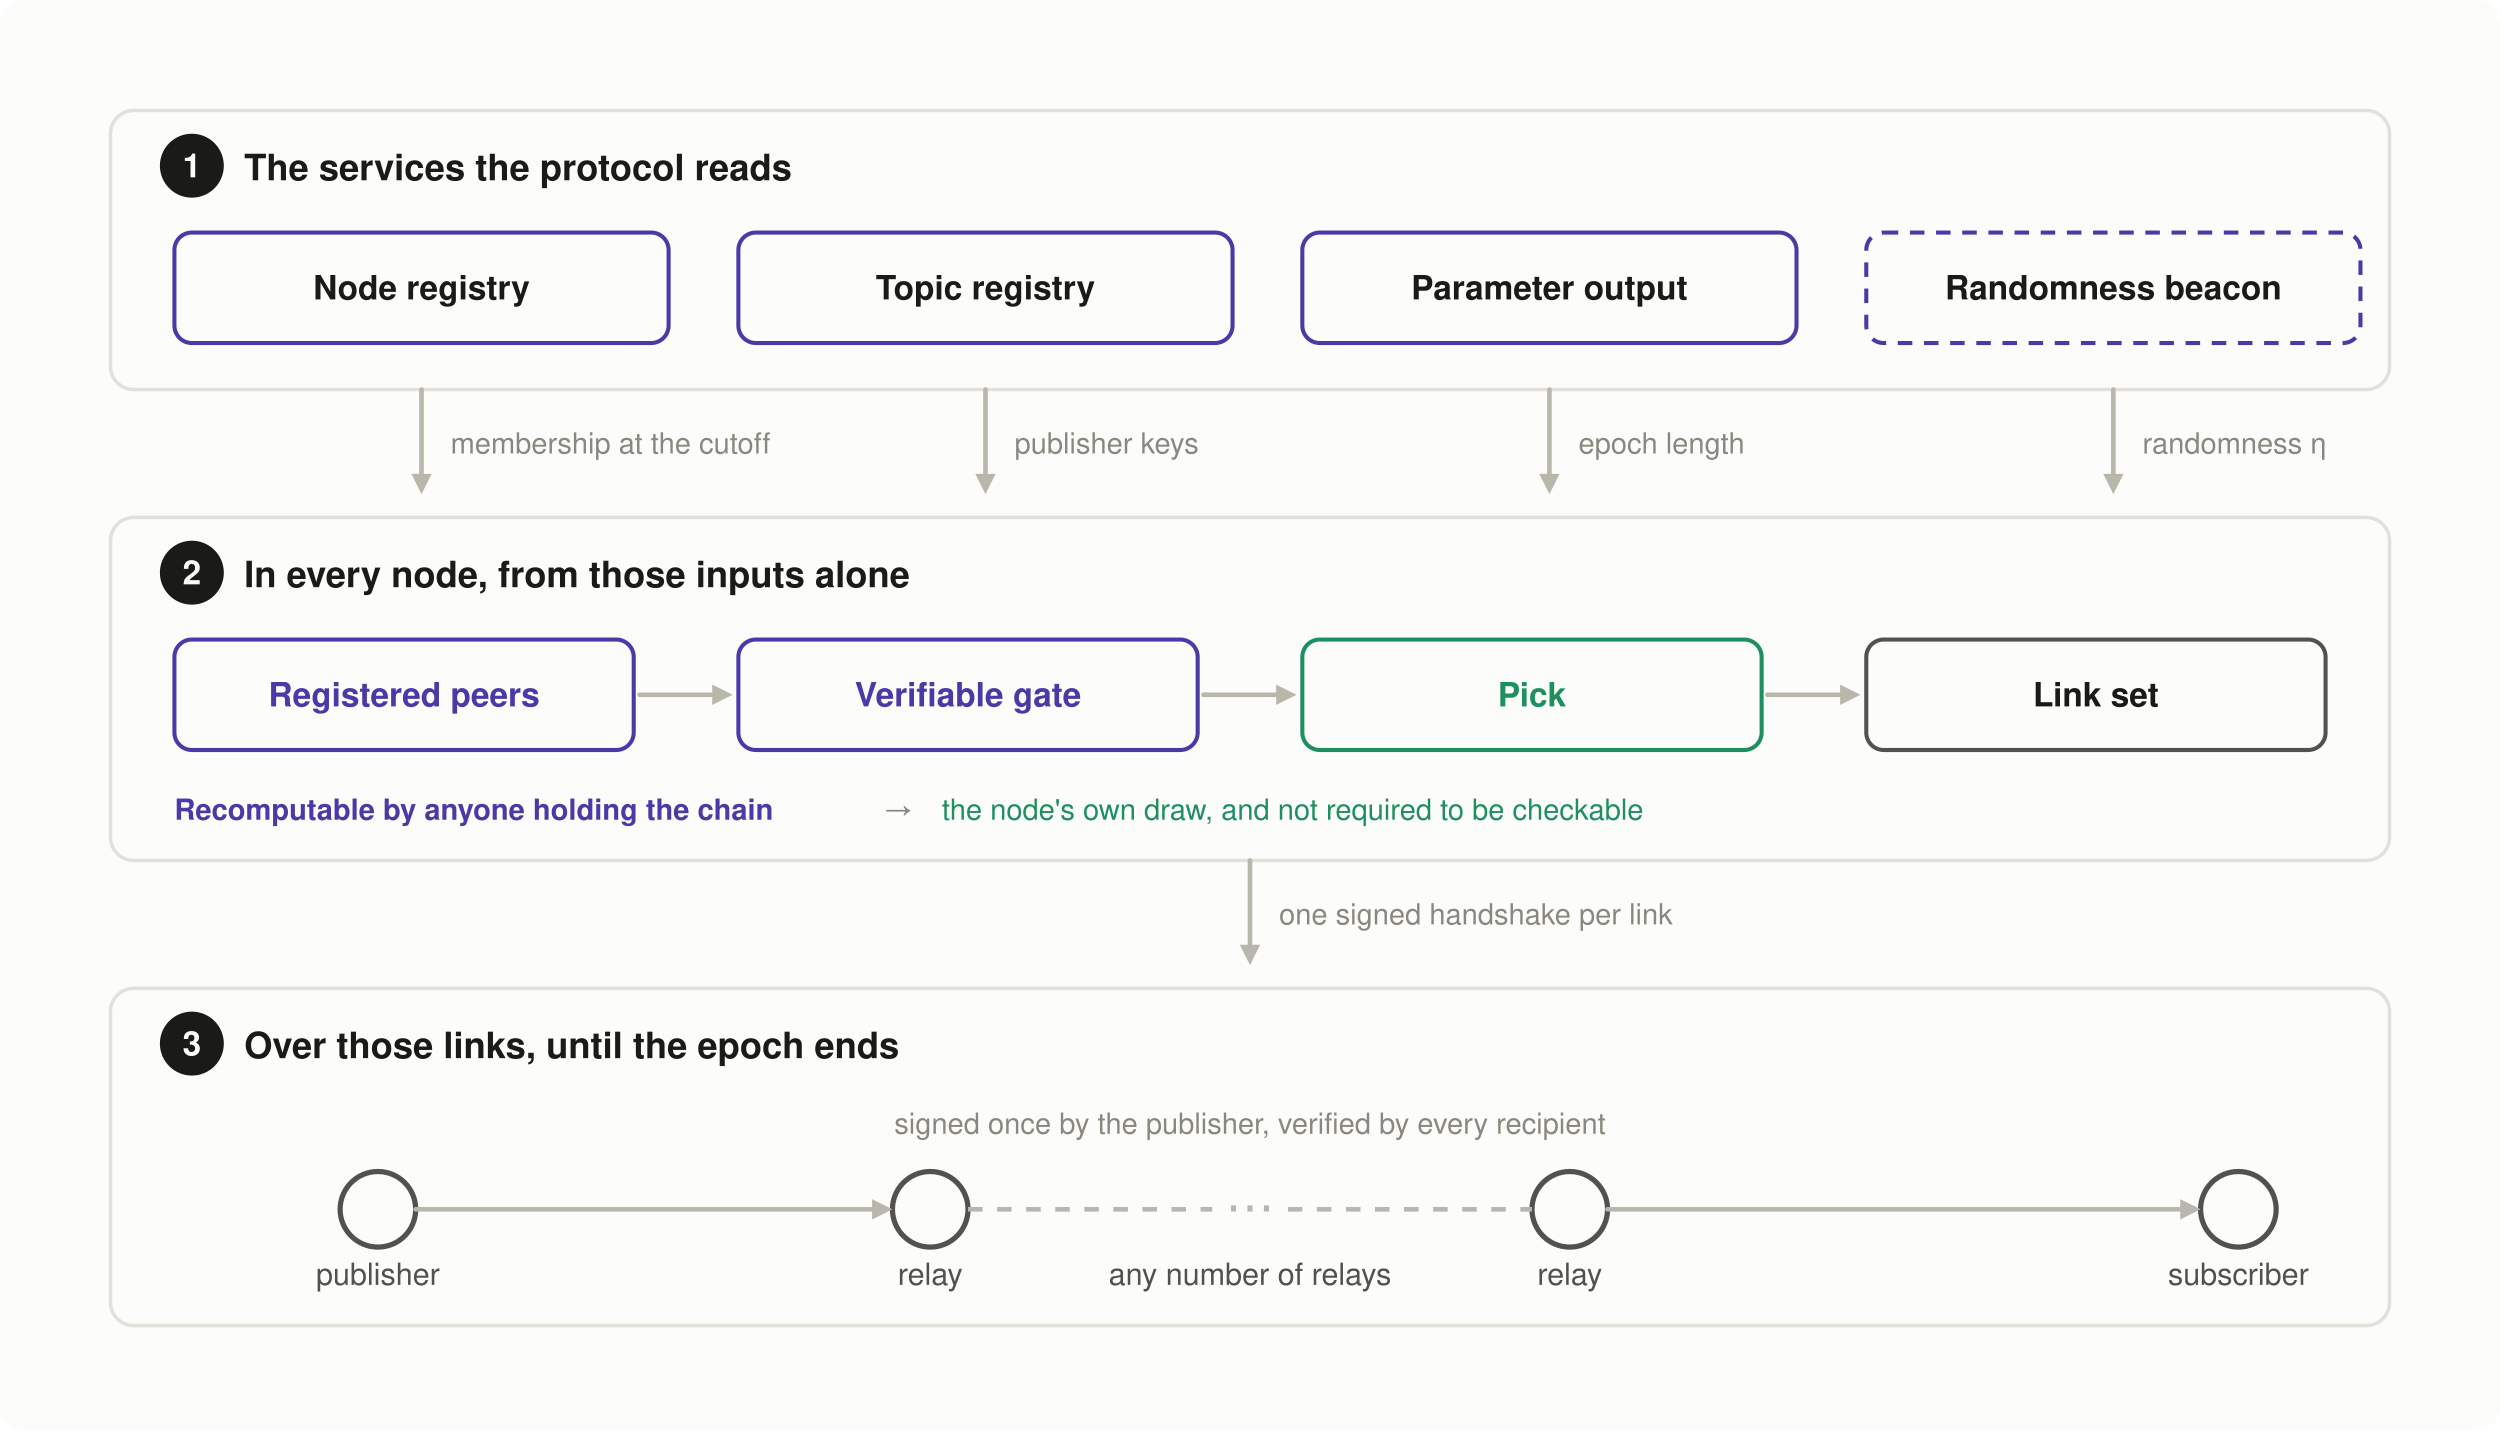
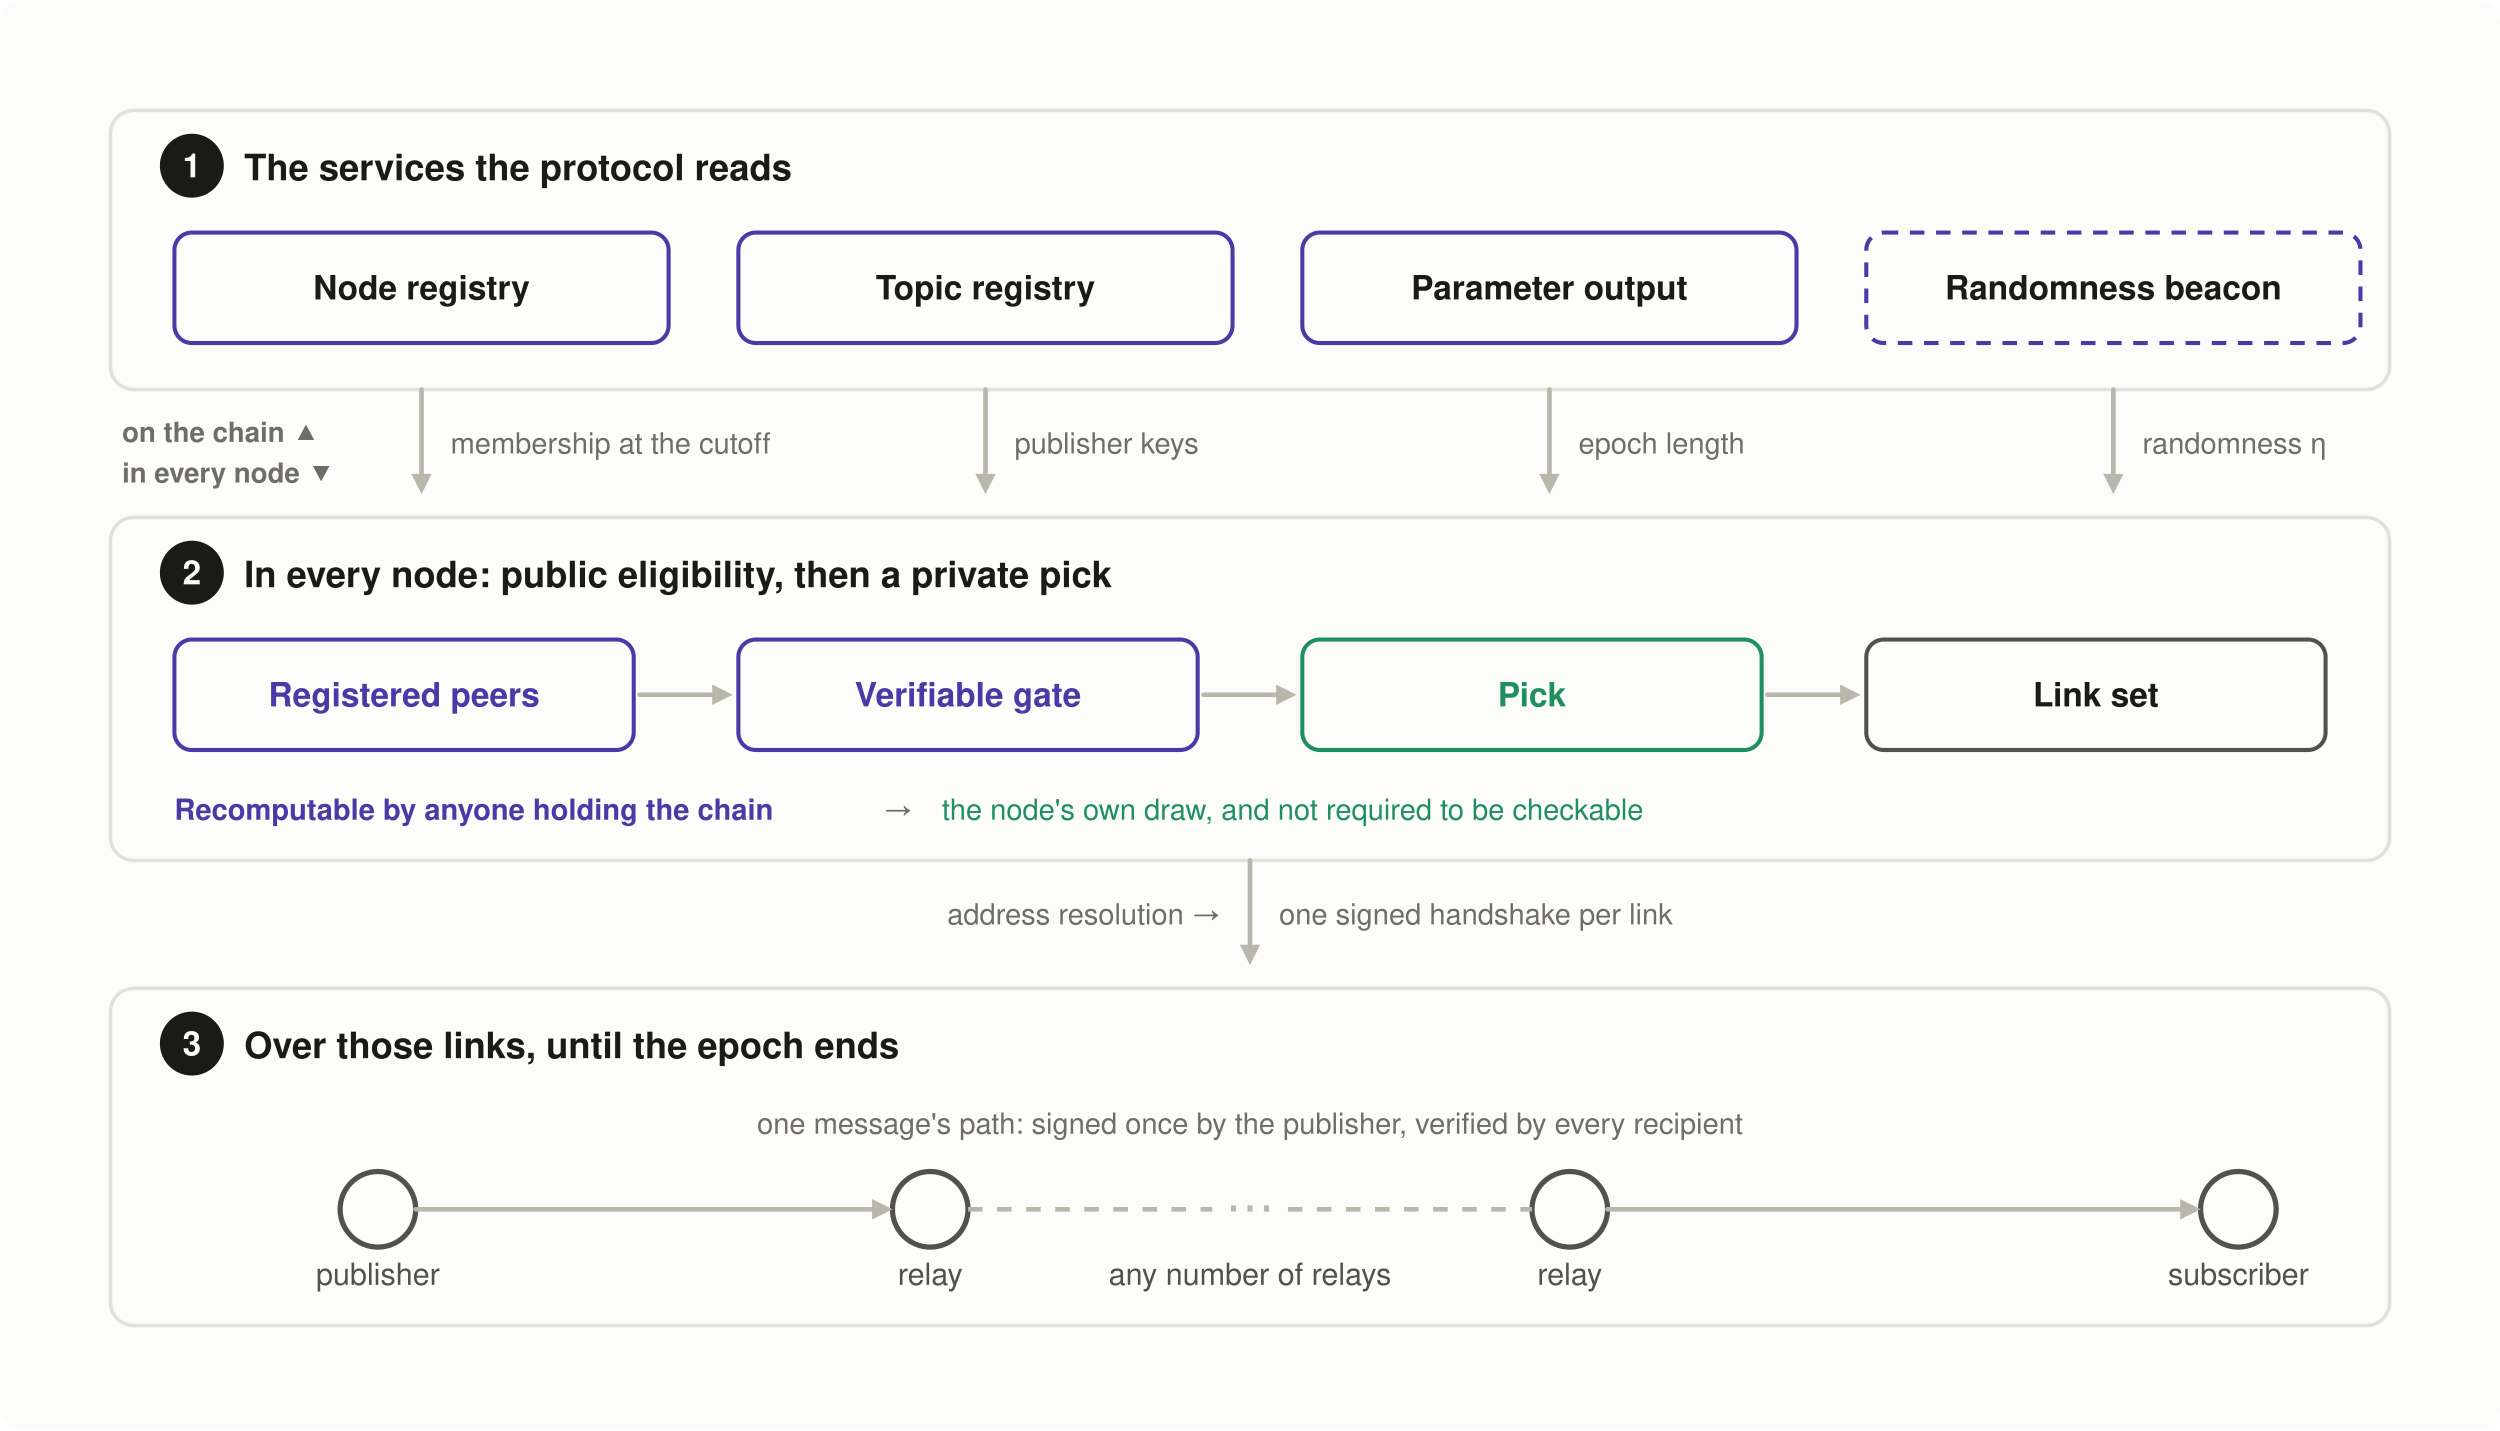
<svg xmlns="http://www.w3.org/2000/svg" viewBox="0 0 860 492" width="860" height="492" role="img" aria-labelledby="t d">
  <rect width="860" height="492" rx="8" fill="#fcfcfb" />
  <rect x="38.0" y="38.0" width="784.0" height="96.0" rx="8" fill="#fcfcfb" stroke="#e2e0d8" stroke-width="1.2" />
  <circle cx="66.0" cy="57.0" r="11.0" fill="#1a1a19" stroke="#1a1a19" stroke-width="0" />
  <text x="66.0" y="61.0" font-size="11.5" fill="#fcfcfb" font-family="-apple-system,BlinkMacSystemFont,Segoe UI,Helvetica,Arial,sans-serif" text-anchor="middle" font-weight="700">1</text>
  <text x="84.0" y="62.0" font-size="12.5" fill="#1a1a19" font-family="-apple-system,BlinkMacSystemFont,Segoe UI,Helvetica,Arial,sans-serif" font-weight="600">The services the protocol reads</text>
  <rect x="60.0" y="80.0" width="170.0" height="38.0" rx="6" fill="#fcfcfb" stroke="#4a3aa7" stroke-width="1.4" />
  <text x="145.0" y="103.0" font-size="11.5" fill="#1a1a19" font-family="-apple-system,BlinkMacSystemFont,Segoe UI,Helvetica,Arial,sans-serif" text-anchor="middle" font-weight="600">Node registry</text>
  <line x1="145.0" y1="134.0" x2="145.0" y2="163.0" stroke="#b9b6ab" stroke-width="1.6" stroke-linecap="round" />
  <polygon points="145.0,170.0 141.5,163.0 148.5,163.0" fill="#b9b6ab" />
-   <text x="155.0" y="156.0" font-size="10" fill="#8a887e" font-family="-apple-system,BlinkMacSystemFont,Segoe UI,Helvetica,Arial,sans-serif">membership at the cutoff</text>
+   <text x="155.0" y="156.0" font-size="10" fill="#6f6d66" font-family="-apple-system,BlinkMacSystemFont,Segoe UI,Helvetica,Arial,sans-serif">membership at the cutoff</text>
  <rect x="254.0" y="80.0" width="170.0" height="38.0" rx="6" fill="#fcfcfb" stroke="#4a3aa7" stroke-width="1.4" />
  <text x="339.0" y="103.0" font-size="11.5" fill="#1a1a19" font-family="-apple-system,BlinkMacSystemFont,Segoe UI,Helvetica,Arial,sans-serif" text-anchor="middle" font-weight="600">Topic registry</text>
  <line x1="339.0" y1="134.0" x2="339.0" y2="163.0" stroke="#b9b6ab" stroke-width="1.6" stroke-linecap="round" />
  <polygon points="339.0,170.0 335.5,163.0 342.5,163.0" fill="#b9b6ab" />
-   <text x="349.0" y="156.0" font-size="10" fill="#8a887e" font-family="-apple-system,BlinkMacSystemFont,Segoe UI,Helvetica,Arial,sans-serif">publisher keys</text>
+   <text x="349.0" y="156.0" font-size="10" fill="#6f6d66" font-family="-apple-system,BlinkMacSystemFont,Segoe UI,Helvetica,Arial,sans-serif">publisher keys</text>
  <rect x="448.0" y="80.0" width="170.0" height="38.0" rx="6" fill="#fcfcfb" stroke="#4a3aa7" stroke-width="1.4" />
  <text x="533.0" y="103.0" font-size="11.5" fill="#1a1a19" font-family="-apple-system,BlinkMacSystemFont,Segoe UI,Helvetica,Arial,sans-serif" text-anchor="middle" font-weight="600">Parameter output</text>
  <line x1="533.0" y1="134.0" x2="533.0" y2="163.0" stroke="#b9b6ab" stroke-width="1.6" stroke-linecap="round" />
  <polygon points="533.0,170.0 529.5,163.0 536.5,163.0" fill="#b9b6ab" />
-   <text x="543.0" y="156.0" font-size="10" fill="#8a887e" font-family="-apple-system,BlinkMacSystemFont,Segoe UI,Helvetica,Arial,sans-serif">epoch length</text>
+   <text x="543.0" y="156.0" font-size="10" fill="#6f6d66" font-family="-apple-system,BlinkMacSystemFont,Segoe UI,Helvetica,Arial,sans-serif">epoch length</text>
  <rect x="642.0" y="80.0" width="170.0" height="38.0" rx="6" fill="#fcfcfb" stroke="#4a3aa7" stroke-width="1.4" stroke-dasharray="5 4" />
  <text x="727.0" y="103.0" font-size="11.5" fill="#1a1a19" font-family="-apple-system,BlinkMacSystemFont,Segoe UI,Helvetica,Arial,sans-serif" text-anchor="middle" font-weight="600">Randomness beacon</text>
  <line x1="727.0" y1="134.0" x2="727.0" y2="163.0" stroke="#b9b6ab" stroke-width="1.6" stroke-linecap="round" />
  <polygon points="727.0,170.0 723.5,163.0 730.5,163.0" fill="#b9b6ab" />
-   <text x="737.0" y="156.0" font-size="10" fill="#8a887e" font-family="-apple-system,BlinkMacSystemFont,Segoe UI,Helvetica,Arial,sans-serif">randomness  η</text>
+   <text x="737.0" y="156.0" font-size="10" fill="#6f6d66" font-family="-apple-system,BlinkMacSystemFont,Segoe UI,Helvetica,Arial,sans-serif">randomness  η</text>
+   <text x="42.0" y="152.0" font-size="9.5" fill="#6f6d66" font-family="-apple-system,BlinkMacSystemFont,Segoe UI,Helvetica,Arial,sans-serif" font-weight="600">on the chain ▲</text>
+   <text x="42.0" y="166.0" font-size="9.5" fill="#6f6d66" font-family="-apple-system,BlinkMacSystemFont,Segoe UI,Helvetica,Arial,sans-serif" font-weight="600">in every node ▼</text>
  <rect x="38.0" y="178.0" width="784.0" height="118.0" rx="8" fill="#fcfcfb" stroke="#e2e0d8" stroke-width="1.2" />
  <circle cx="66.0" cy="197.0" r="11.0" fill="#1a1a19" stroke="#1a1a19" stroke-width="0" />
  <text x="66.0" y="201.0" font-size="11.5" fill="#fcfcfb" font-family="-apple-system,BlinkMacSystemFont,Segoe UI,Helvetica,Arial,sans-serif" text-anchor="middle" font-weight="700">2</text>
-   <text x="84.0" y="202.0" font-size="12.5" fill="#1a1a19" font-family="-apple-system,BlinkMacSystemFont,Segoe UI,Helvetica,Arial,sans-serif" font-weight="600">In every node, from those inputs alone</text>
+   <text x="84.0" y="202.0" font-size="12.5" fill="#1a1a19" font-family="-apple-system,BlinkMacSystemFont,Segoe UI,Helvetica,Arial,sans-serif" font-weight="600">In every node: public eligibility, then a private pick</text>
  <rect x="60.0" y="220.0" width="158.0" height="38.0" rx="6" fill="#fcfcfb" stroke="#4a3aa7" stroke-width="1.4" />
  <text x="139.0" y="243.0" font-size="11.5" fill="#4a3aa7" font-family="-apple-system,BlinkMacSystemFont,Segoe UI,Helvetica,Arial,sans-serif" text-anchor="middle" font-weight="600">Registered peers</text>
  <rect x="254.0" y="220.0" width="158.0" height="38.0" rx="6" fill="#fcfcfb" stroke="#4a3aa7" stroke-width="1.4" />
  <text x="333.0" y="243.0" font-size="11.5" fill="#4a3aa7" font-family="-apple-system,BlinkMacSystemFont,Segoe UI,Helvetica,Arial,sans-serif" text-anchor="middle" font-weight="600">Verifiable gate</text>
  <rect x="448.0" y="220.0" width="158.0" height="38.0" rx="6" fill="#fcfcfb" stroke="#1e8f5e" stroke-width="1.4" />
  <text x="527.0" y="243.0" font-size="11.5" fill="#1e8f5e" font-family="-apple-system,BlinkMacSystemFont,Segoe UI,Helvetica,Arial,sans-serif" text-anchor="middle" font-weight="600">Pick</text>
  <rect x="642.0" y="220.0" width="158.0" height="38.0" rx="6" fill="#fcfcfb" stroke="#52514e" stroke-width="1.4" />
  <text x="721.0" y="243.0" font-size="11.5" fill="#1a1a19" font-family="-apple-system,BlinkMacSystemFont,Segoe UI,Helvetica,Arial,sans-serif" text-anchor="middle" font-weight="600">Link set</text>
  <line x1="220.0" y1="239.0" x2="245.0" y2="239.0" stroke="#b9b6ab" stroke-width="1.6" stroke-linecap="round" />
  <polygon points="252.0,239.0 245.0,242.5 245.0,235.5" fill="#b9b6ab" />
  <line x1="414.0" y1="239.0" x2="439.0" y2="239.0" stroke="#b9b6ab" stroke-width="1.6" stroke-linecap="round" />
  <polygon points="446.0,239.0 439.0,242.5 439.0,235.5" fill="#b9b6ab" />
  <line x1="608.0" y1="239.0" x2="633.0" y2="239.0" stroke="#b9b6ab" stroke-width="1.6" stroke-linecap="round" />
  <polygon points="640.0,239.0 633.0,242.5 633.0,235.5" fill="#b9b6ab" />
  <text x="60.0" y="282.0" font-size="10" fill="#4a3aa7" font-family="-apple-system,BlinkMacSystemFont,Segoe UI,Helvetica,Arial,sans-serif" font-weight="600">Recomputable by anyone holding the chain</text>
-   <text x="304.0" y="282.0" font-size="10" fill="#8a887e" font-family="-apple-system,BlinkMacSystemFont,Segoe UI,Helvetica,Arial,sans-serif">→</text>
+   <text x="304.0" y="282.0" font-size="10" fill="#6f6d66" font-family="-apple-system,BlinkMacSystemFont,Segoe UI,Helvetica,Arial,sans-serif">→</text>
  <text x="324.0" y="282.0" font-size="10" fill="#1e8f5e" font-family="-apple-system,BlinkMacSystemFont,Segoe UI,Helvetica,Arial,sans-serif">the node's own draw, and not required to be checkable</text>
  <line x1="430.0" y1="296.0" x2="430.0" y2="325.0" stroke="#b9b6ab" stroke-width="1.6" stroke-linecap="round" />
  <polygon points="430.0,332.0 426.5,325.0 433.5,325.0" fill="#b9b6ab" />
-   <text x="440.0" y="318.0" font-size="10" fill="#8a887e" font-family="-apple-system,BlinkMacSystemFont,Segoe UI,Helvetica,Arial,sans-serif">one signed handshake per link</text>
+   <text x="420.0" y="318.0" font-size="10" fill="#6f6d66" font-family="-apple-system,BlinkMacSystemFont,Segoe UI,Helvetica,Arial,sans-serif" text-anchor="end">address resolution →</text>
+   <text x="440.0" y="318.0" font-size="10" fill="#6f6d66" font-family="-apple-system,BlinkMacSystemFont,Segoe UI,Helvetica,Arial,sans-serif">one signed handshake per link</text>
  <rect x="38.0" y="340.0" width="784.0" height="116.0" rx="8" fill="#fcfcfb" stroke="#e2e0d8" stroke-width="1.2" />
  <circle cx="66.0" cy="359.0" r="11.0" fill="#1a1a19" stroke="#1a1a19" stroke-width="0" />
  <text x="66.0" y="363.0" font-size="11.5" fill="#fcfcfb" font-family="-apple-system,BlinkMacSystemFont,Segoe UI,Helvetica,Arial,sans-serif" text-anchor="middle" font-weight="700">3</text>
  <text x="84.0" y="364.0" font-size="12.5" fill="#1a1a19" font-family="-apple-system,BlinkMacSystemFont,Segoe UI,Helvetica,Arial,sans-serif" font-weight="600">Over those links, until the epoch ends</text>
-   <text x="430.0" y="390.0" font-size="10" fill="#8a887e" font-family="-apple-system,BlinkMacSystemFont,Segoe UI,Helvetica,Arial,sans-serif" text-anchor="middle">signed once by the publisher, verified by every recipient</text>
+   <text x="430.0" y="390.0" font-size="10" fill="#6f6d66" font-family="-apple-system,BlinkMacSystemFont,Segoe UI,Helvetica,Arial,sans-serif" text-anchor="middle">one message's path: signed once by the publisher, verified by every recipient</text>
  <circle cx="130.0" cy="416.0" r="13.0" fill="#fcfcfb" stroke="#52514e" stroke-width="1.8" />
  <text x="130.0" y="442.0" font-size="10.5" fill="#52514e" font-family="-apple-system,BlinkMacSystemFont,Segoe UI,Helvetica,Arial,sans-serif" text-anchor="middle">publisher</text>
  <circle cx="320.0" cy="416.0" r="13.0" fill="#fcfcfb" stroke="#52514e" stroke-width="1.8" />
  <text x="320.0" y="442.0" font-size="10.5" fill="#52514e" font-family="-apple-system,BlinkMacSystemFont,Segoe UI,Helvetica,Arial,sans-serif" text-anchor="middle">relay</text>
  <circle cx="540.0" cy="416.0" r="13.0" fill="#fcfcfb" stroke="#52514e" stroke-width="1.8" />
  <text x="540.0" y="442.0" font-size="10.5" fill="#52514e" font-family="-apple-system,BlinkMacSystemFont,Segoe UI,Helvetica,Arial,sans-serif" text-anchor="middle">relay</text>
  <circle cx="770.0" cy="416.0" r="13.0" fill="#fcfcfb" stroke="#52514e" stroke-width="1.8" />
  <text x="770.0" y="442.0" font-size="10.5" fill="#52514e" font-family="-apple-system,BlinkMacSystemFont,Segoe UI,Helvetica,Arial,sans-serif" text-anchor="middle">subscriber</text>
  <line x1="143.0" y1="416.0" x2="300.0" y2="416.0" stroke="#b9b6ab" stroke-width="1.6" stroke-linecap="round" />
  <polygon points="307.0,416.0 300.0,419.5 300.0,412.5" fill="#b9b6ab" />
  <line x1="553.0" y1="416.0" x2="750.0" y2="416.0" stroke="#b9b6ab" stroke-width="1.6" stroke-linecap="round" />
  <polygon points="757.0,416.0 750.0,419.5 750.0,412.5" fill="#b9b6ab" />
  <line x1="333.0" y1="416.0" x2="527.0" y2="416.0" stroke="#b9b6ab" stroke-width="1.6" stroke-dasharray="5 5" />
  <circle cx="430.0" cy="416.0" r="13.0" fill="#fcfcfb" stroke="#fcfcfb" stroke-width="0" />
  <text x="430.0" y="421.0" font-size="17" fill="#b9b6ab" font-family="-apple-system,BlinkMacSystemFont,Segoe UI,Helvetica,Arial,sans-serif" text-anchor="middle">⋯</text>
  <text x="430.0" y="442.0" font-size="10.5" fill="#52514e" font-family="-apple-system,BlinkMacSystemFont,Segoe UI,Helvetica,Arial,sans-serif" text-anchor="middle">any number of relays</text>
</svg>
